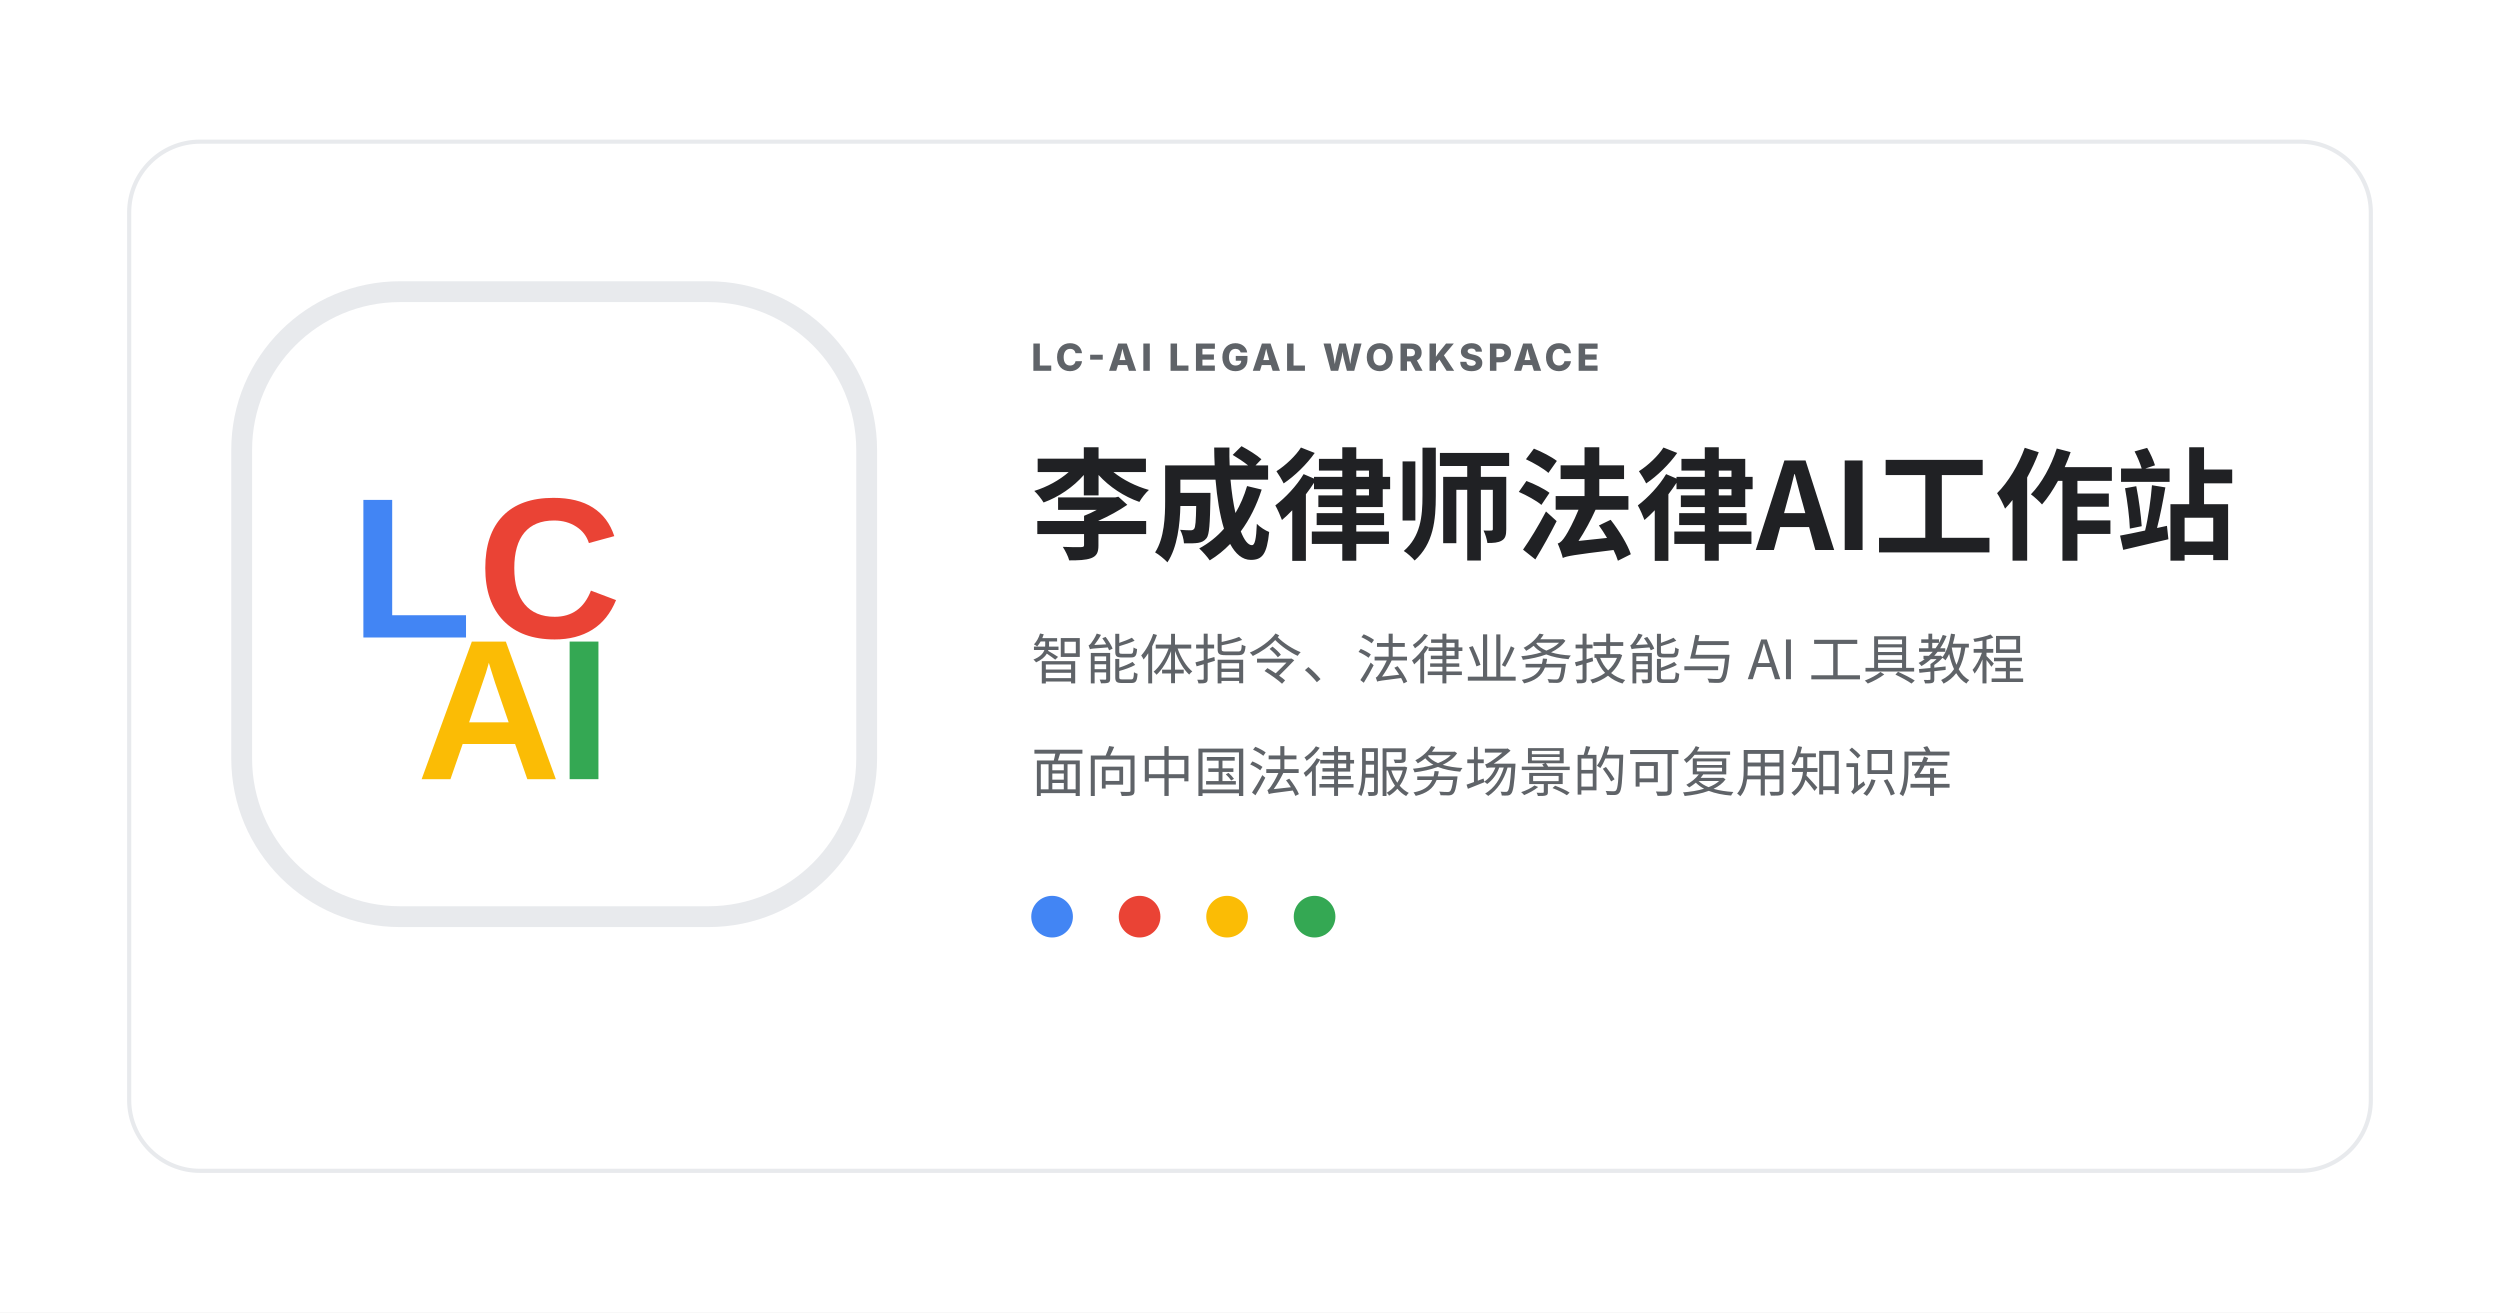
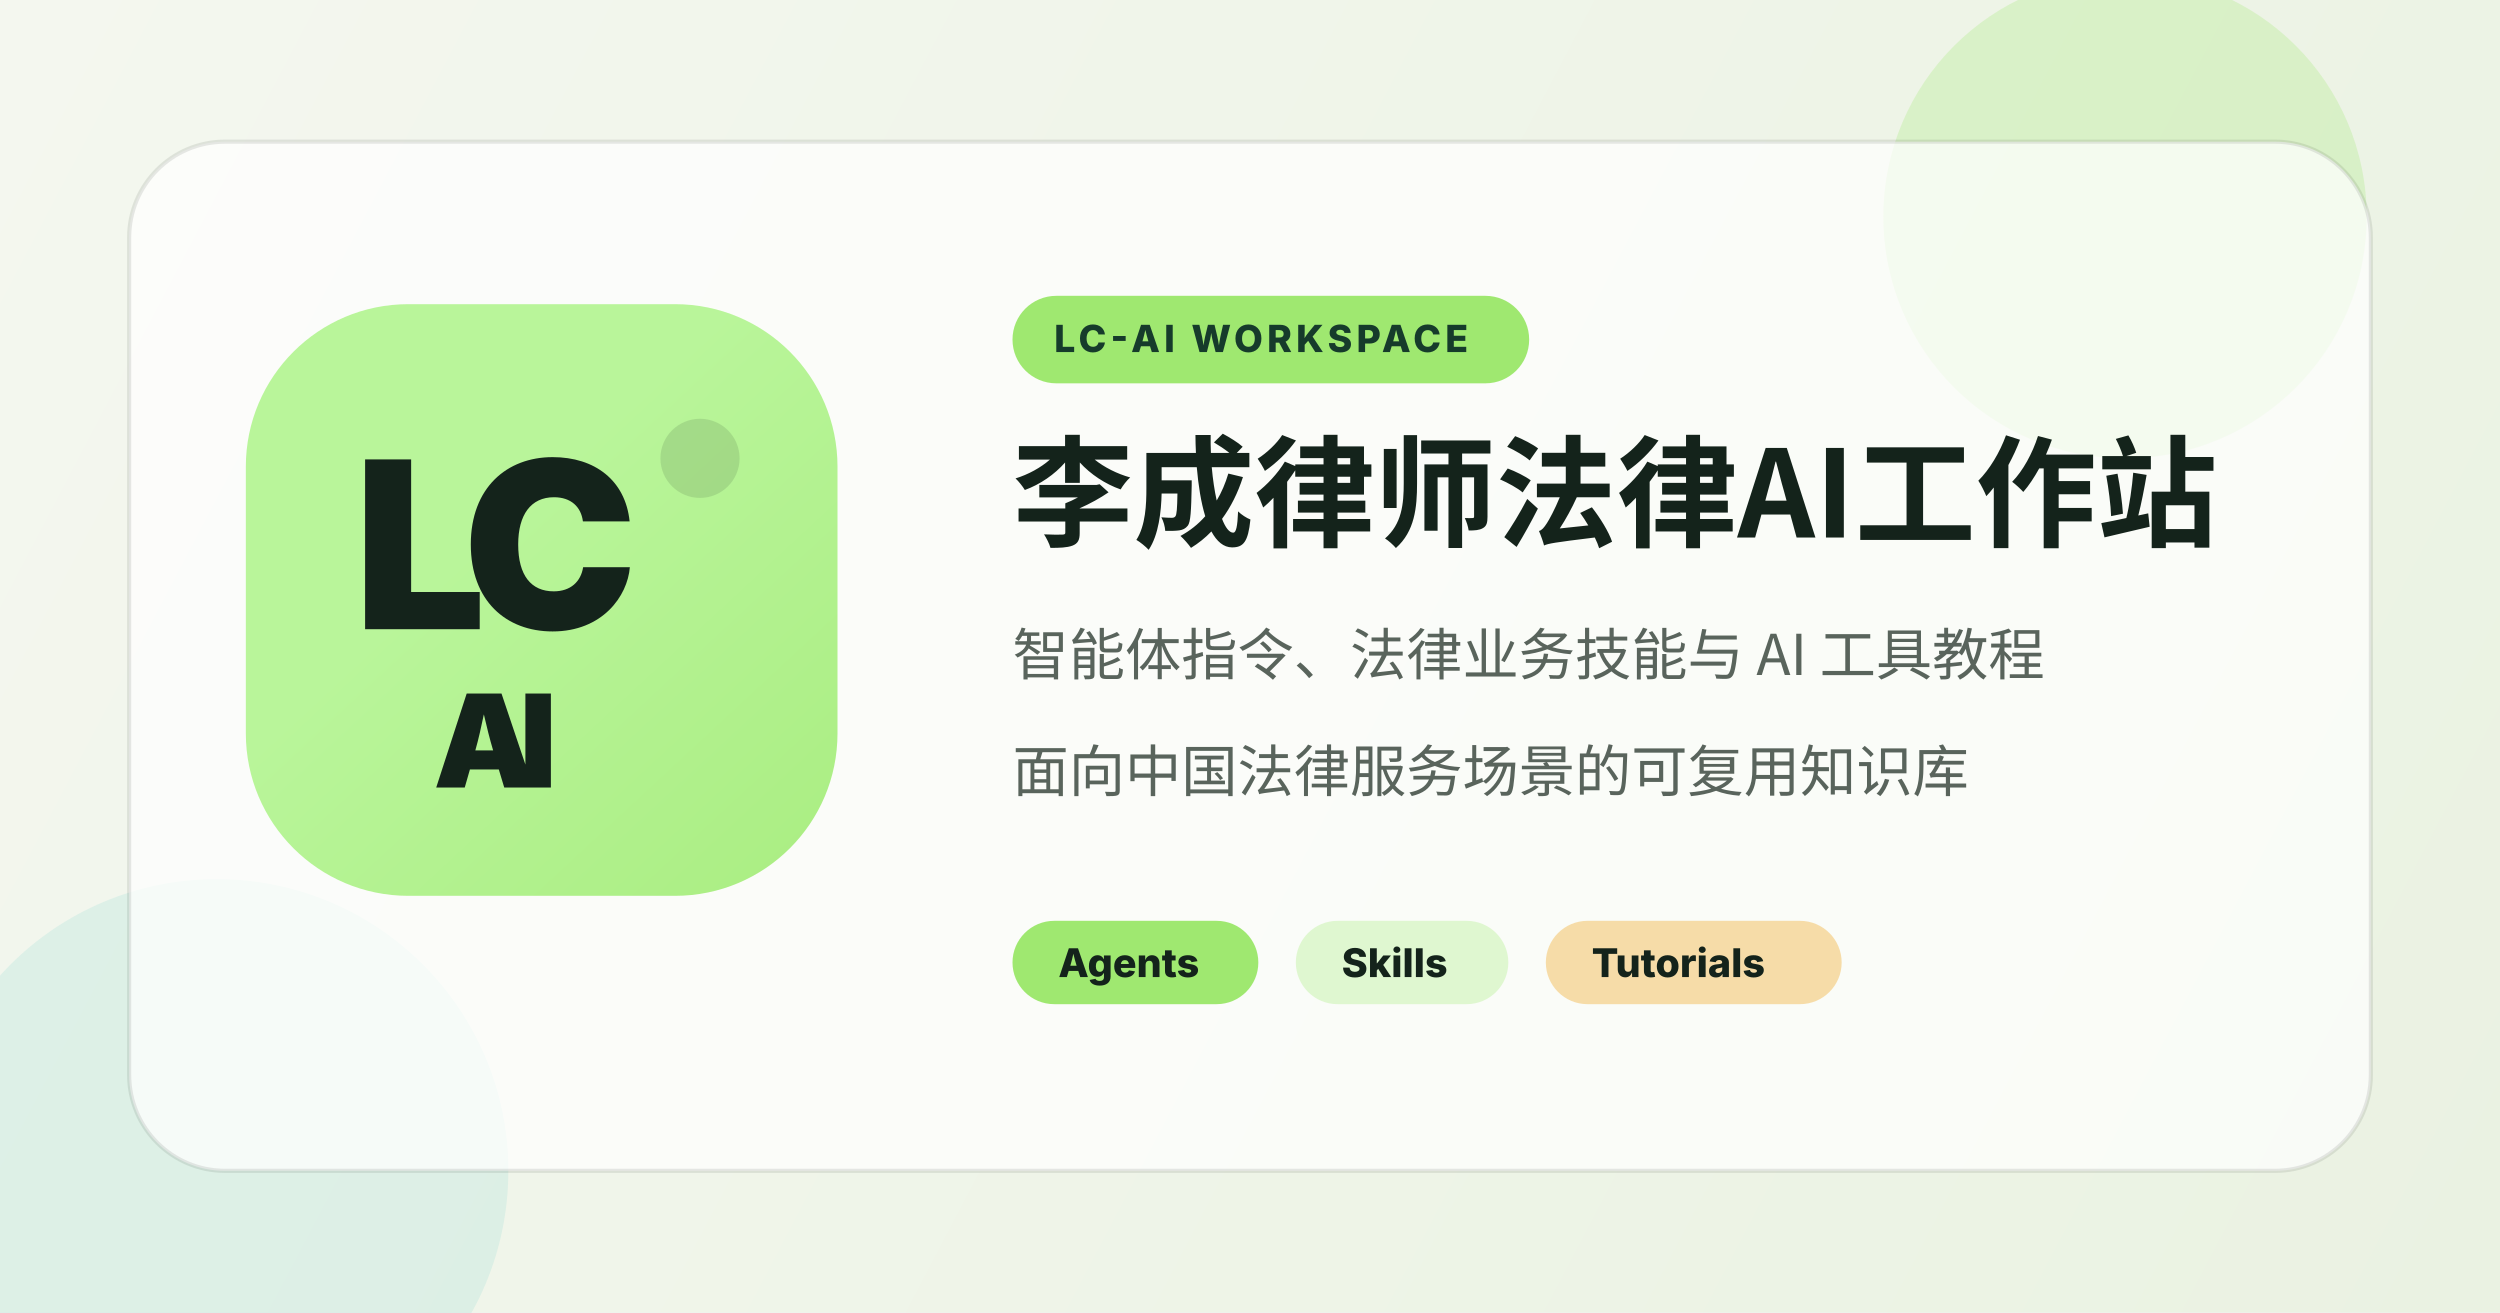
<svg xmlns="http://www.w3.org/2000/svg" width="1200" height="630" viewBox="0 0 1200 630" role="img" aria-label="李成律师法律AI工作站">
  <defs>
+     <linearGradient id="page" x1="0" y1="0" x2="1200" y2="630" gradientUnits="userSpaceOnUse">
+       <stop stop-color="#F4F7EF" />
+       <stop offset="1" stop-color="#EAF2E2" />
+     </linearGradient>
+     <linearGradient id="mark" x1="104" y1="120" x2="386" y2="424" gradientUnits="userSpaceOnUse">
+       <stop stop-color="#B9F59A" />
+       <stop offset="1" stop-color="#9FE870" />
+     </linearGradient>
    <style>
-       .wordmark {
-         font-family: "Avenir Next", "Nunito Sans", "Arial Rounded MT Bold", Arial, sans-serif;
-         font-size: 96px;
-         font-weight: 800;
-         letter-spacing: -5px;
+       .logo {
+         fill: #14231B;
+         font-family: "Avenir Next", "Inter", "PingFang SC", Arial, sans-serif;
+         font-weight: 850;
+         letter-spacing: -8px;
      }
      .title {
-         fill: #202124;
+         fill: #14231B;
        font-family: "PingFang SC", "Noto Sans CJK SC", "Microsoft YaHei", sans-serif;
        font-size: 58px;
-         font-weight: 800;
+         font-weight: 850;
      }
      .intro {
-         fill: #5f6368;
+         fill: #59645C;
        font-family: "PingFang SC", "Noto Sans CJK SC", "Microsoft YaHei", sans-serif;
-         font-size: 26px;
+         font-size: 27px;
      }
      .eyebrow {
-         fill: #5f6368;
+         fill: #163B2B;
        font-family: "Avenir Next", "Inter", sans-serif;
        font-size: 18px;
-         font-weight: 760;
+         font-weight: 820;
        letter-spacing: 2px;
+       }
+       .pill {
+         fill: #14231B;
+         font-family: "Avenir Next", "Inter", sans-serif;
+         font-size: 19px;
+         font-weight: 800;
      }
    </style>
  </defs>
-   <rect width="1200" height="630" fill="#ffffff" />
-   <rect x="62" y="68" width="1076" height="494" rx="34" fill="#ffffff" stroke="#e8eaed" stroke-width="2" />
-   <g transform="translate(116 140)">
-     <rect x="0" y="0" width="300" height="300" rx="76" fill="#ffffff" stroke="#e8eaed" stroke-width="10" />
-     <text x="52" y="166" class="wordmark" fill="#4285f4">L</text>
-     <text x="113" y="166" class="wordmark" fill="#ea4335">C</text>
-     <text x="84" y="234" class="wordmark" font-size="56" fill="#fbbc05">A</text>
-     <text x="151" y="234" class="wordmark" font-size="56" fill="#34a853">I</text>
+   <rect width="1200" height="630" fill="url(#page)" />
+   <circle cx="1020" cy="104" r="116" fill="#9FE870" opacity="0.26" />
+   <circle cx="104" cy="562" r="140" fill="#7FD4CE" opacity="0.18" />
+   <rect x="62" y="68" width="1076" height="494" rx="46" fill="#FFFFFF" fill-opacity="0.72" stroke="#14231B" stroke-opacity="0.10" stroke-width="2" />
+   <g transform="translate(118 146)">
+     <rect x="0" y="0" width="284" height="284" rx="78" fill="url(#mark)" />
+     <circle cx="218" cy="74" r="19" fill="#14231B" opacity="0.12" />
+     <text x="52" y="156" class="logo" font-size="112">LC</text>
+     <text x="90" y="232" class="logo" font-size="62" letter-spacing="-3">AI</text>
  </g>
-   <g transform="translate(495 178)">
-     <text x="0" y="0" class="eyebrow">LC-AI LEGAL WORKSPACE</text>
-     <text x="0" y="86" class="title">李成律师法律AI工作站</text>
+   <g transform="translate(486 176)">
+     <rect x="0" y="-34" width="248" height="42" rx="21" fill="#9FE870" />
+     <text x="20" y="-7" class="eyebrow">LC-AI WORKSPACE</text>
+     <text x="0" y="82" class="title">李成律师法律AI工作站</text>
    <text x="0" y="148" class="intro">智能体指令、法律业务技能与 AI 工具教程</text>
-     <text x="0" y="202" class="intro">面向中国法律服务场景的可复用知识库</text>
-     <g transform="translate(0 252)">
-       <circle cx="10" cy="10" r="10" fill="#4285f4" />
-       <circle cx="52" cy="10" r="10" fill="#ea4335" />
-       <circle cx="94" cy="10" r="10" fill="#fbbc05" />
-       <circle cx="136" cy="10" r="10" fill="#34a853" />
+     <text x="0" y="204" class="intro">面向中国法律服务场景的可复用知识库</text>
+     <g transform="translate(0 266)">
+       <rect x="0" y="0" width="118" height="40" rx="20" fill="#9FE870" />
+       <text x="22" y="27" class="pill">Agents</text>
+       <rect x="136" y="0" width="102" height="40" rx="20" fill="#DFF7D0" />
+       <text x="158" y="27" class="pill">Skills</text>
+       <rect x="256" y="0" width="142" height="40" rx="20" fill="#F2B84B" fill-opacity="0.46" />
+       <text x="278" y="27" class="pill">Tutorials</text>
    </g>
  </g>
</svg>
